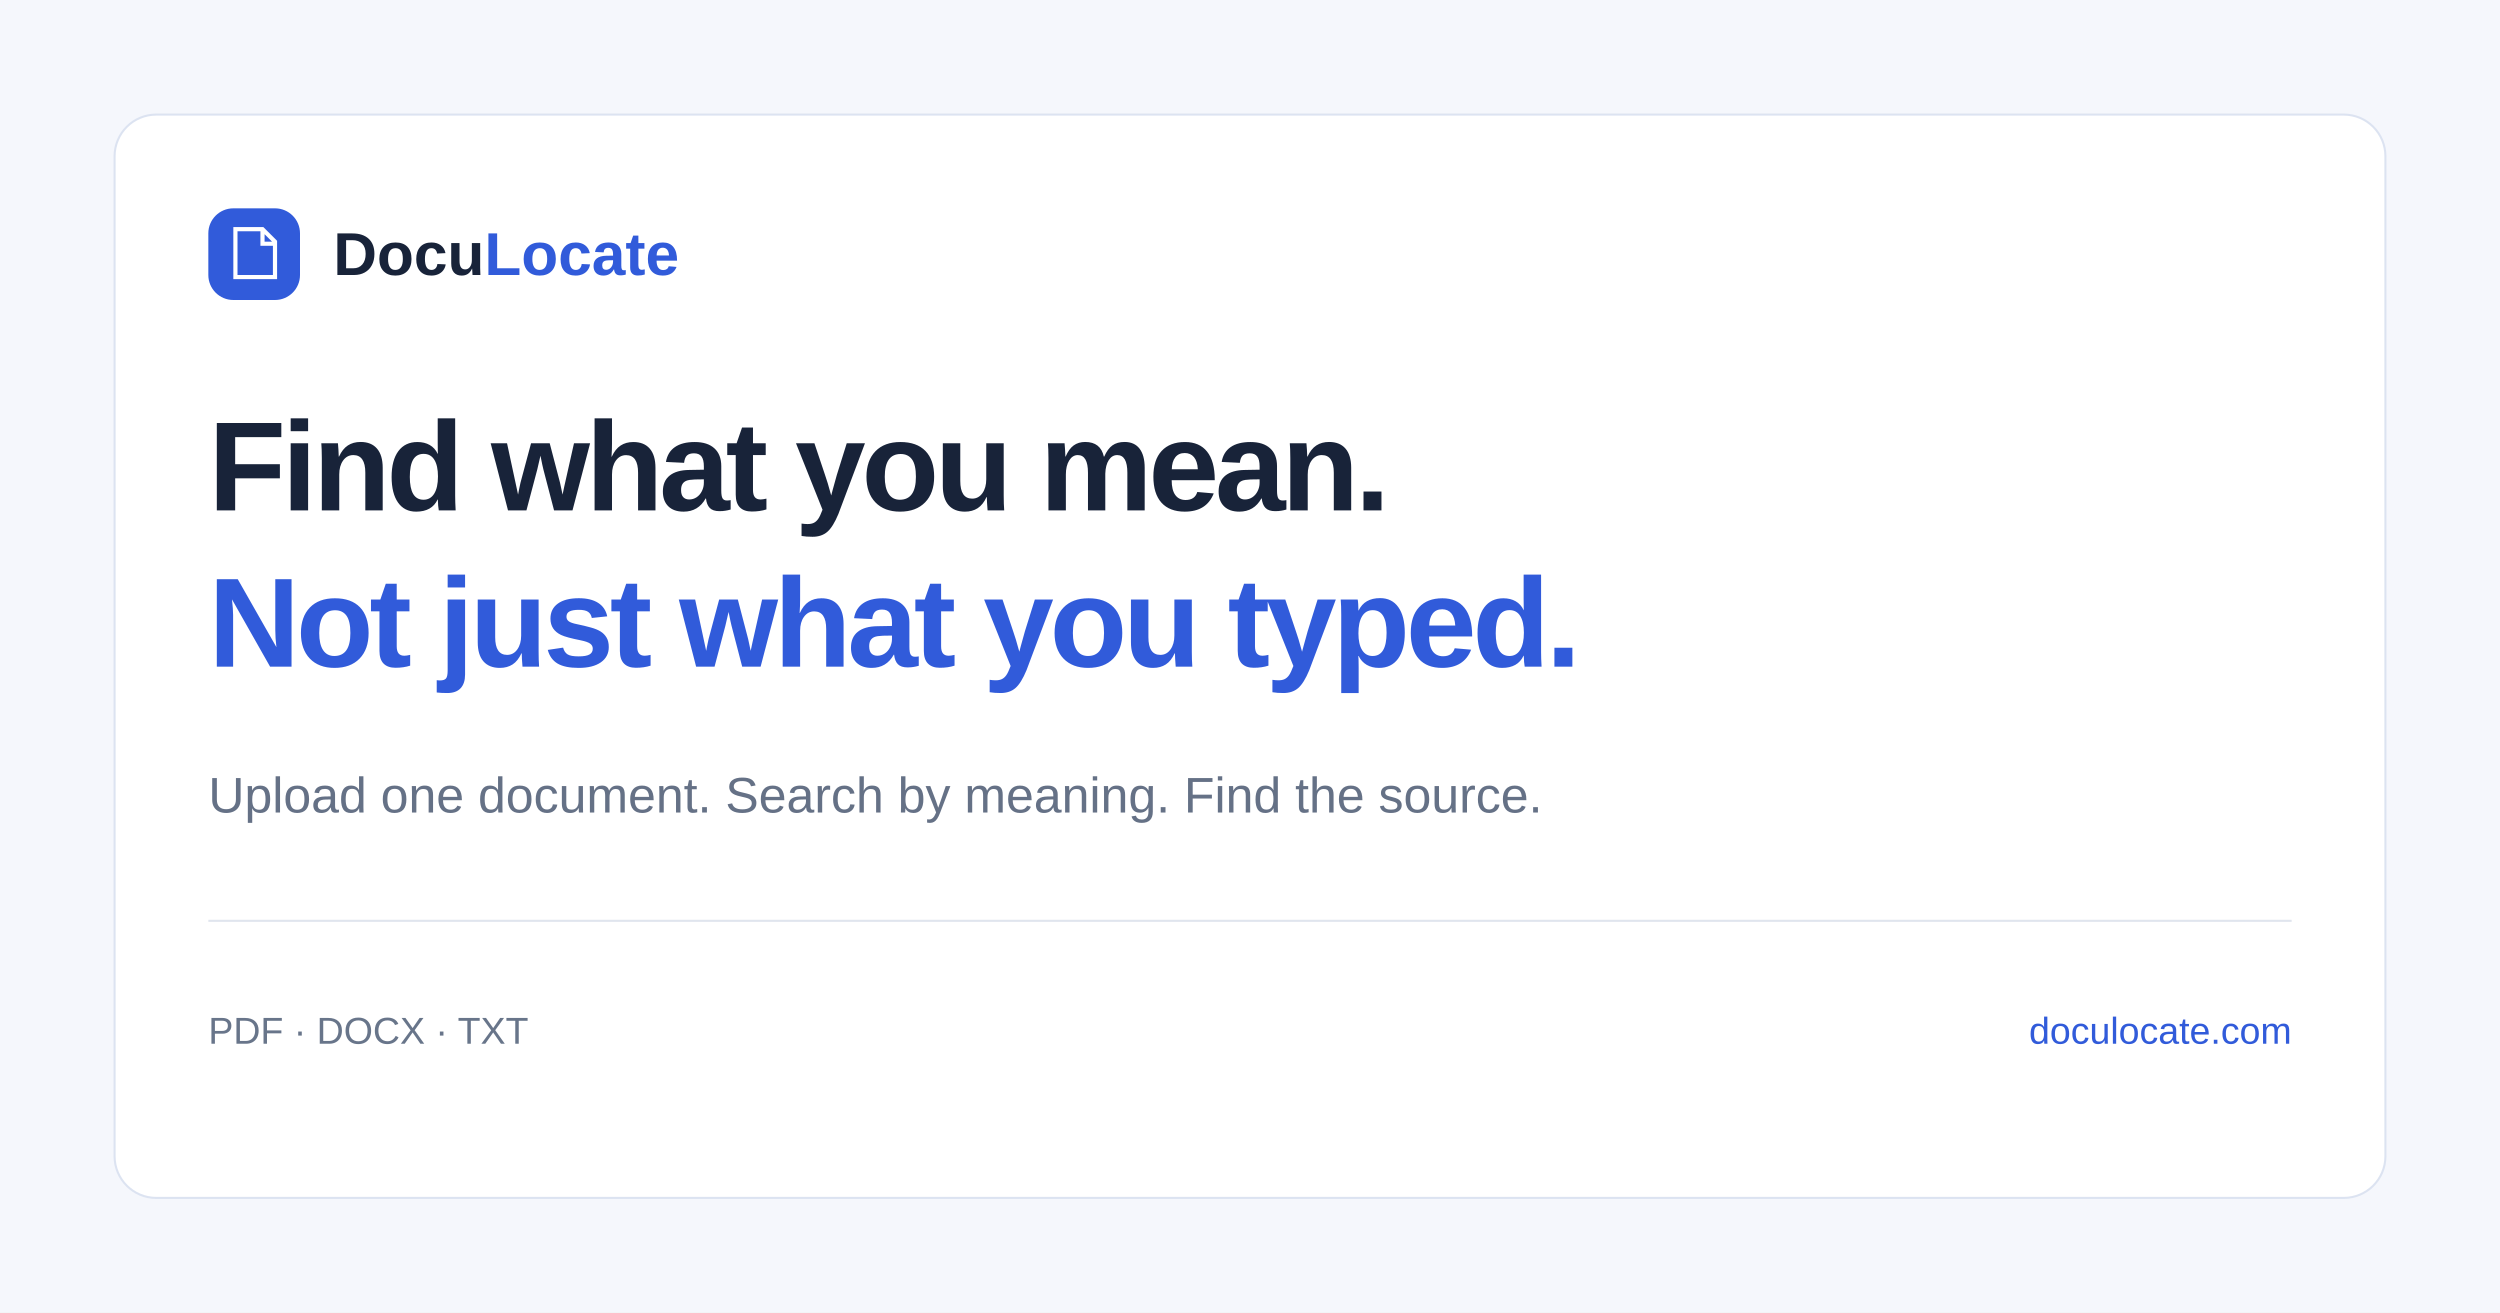
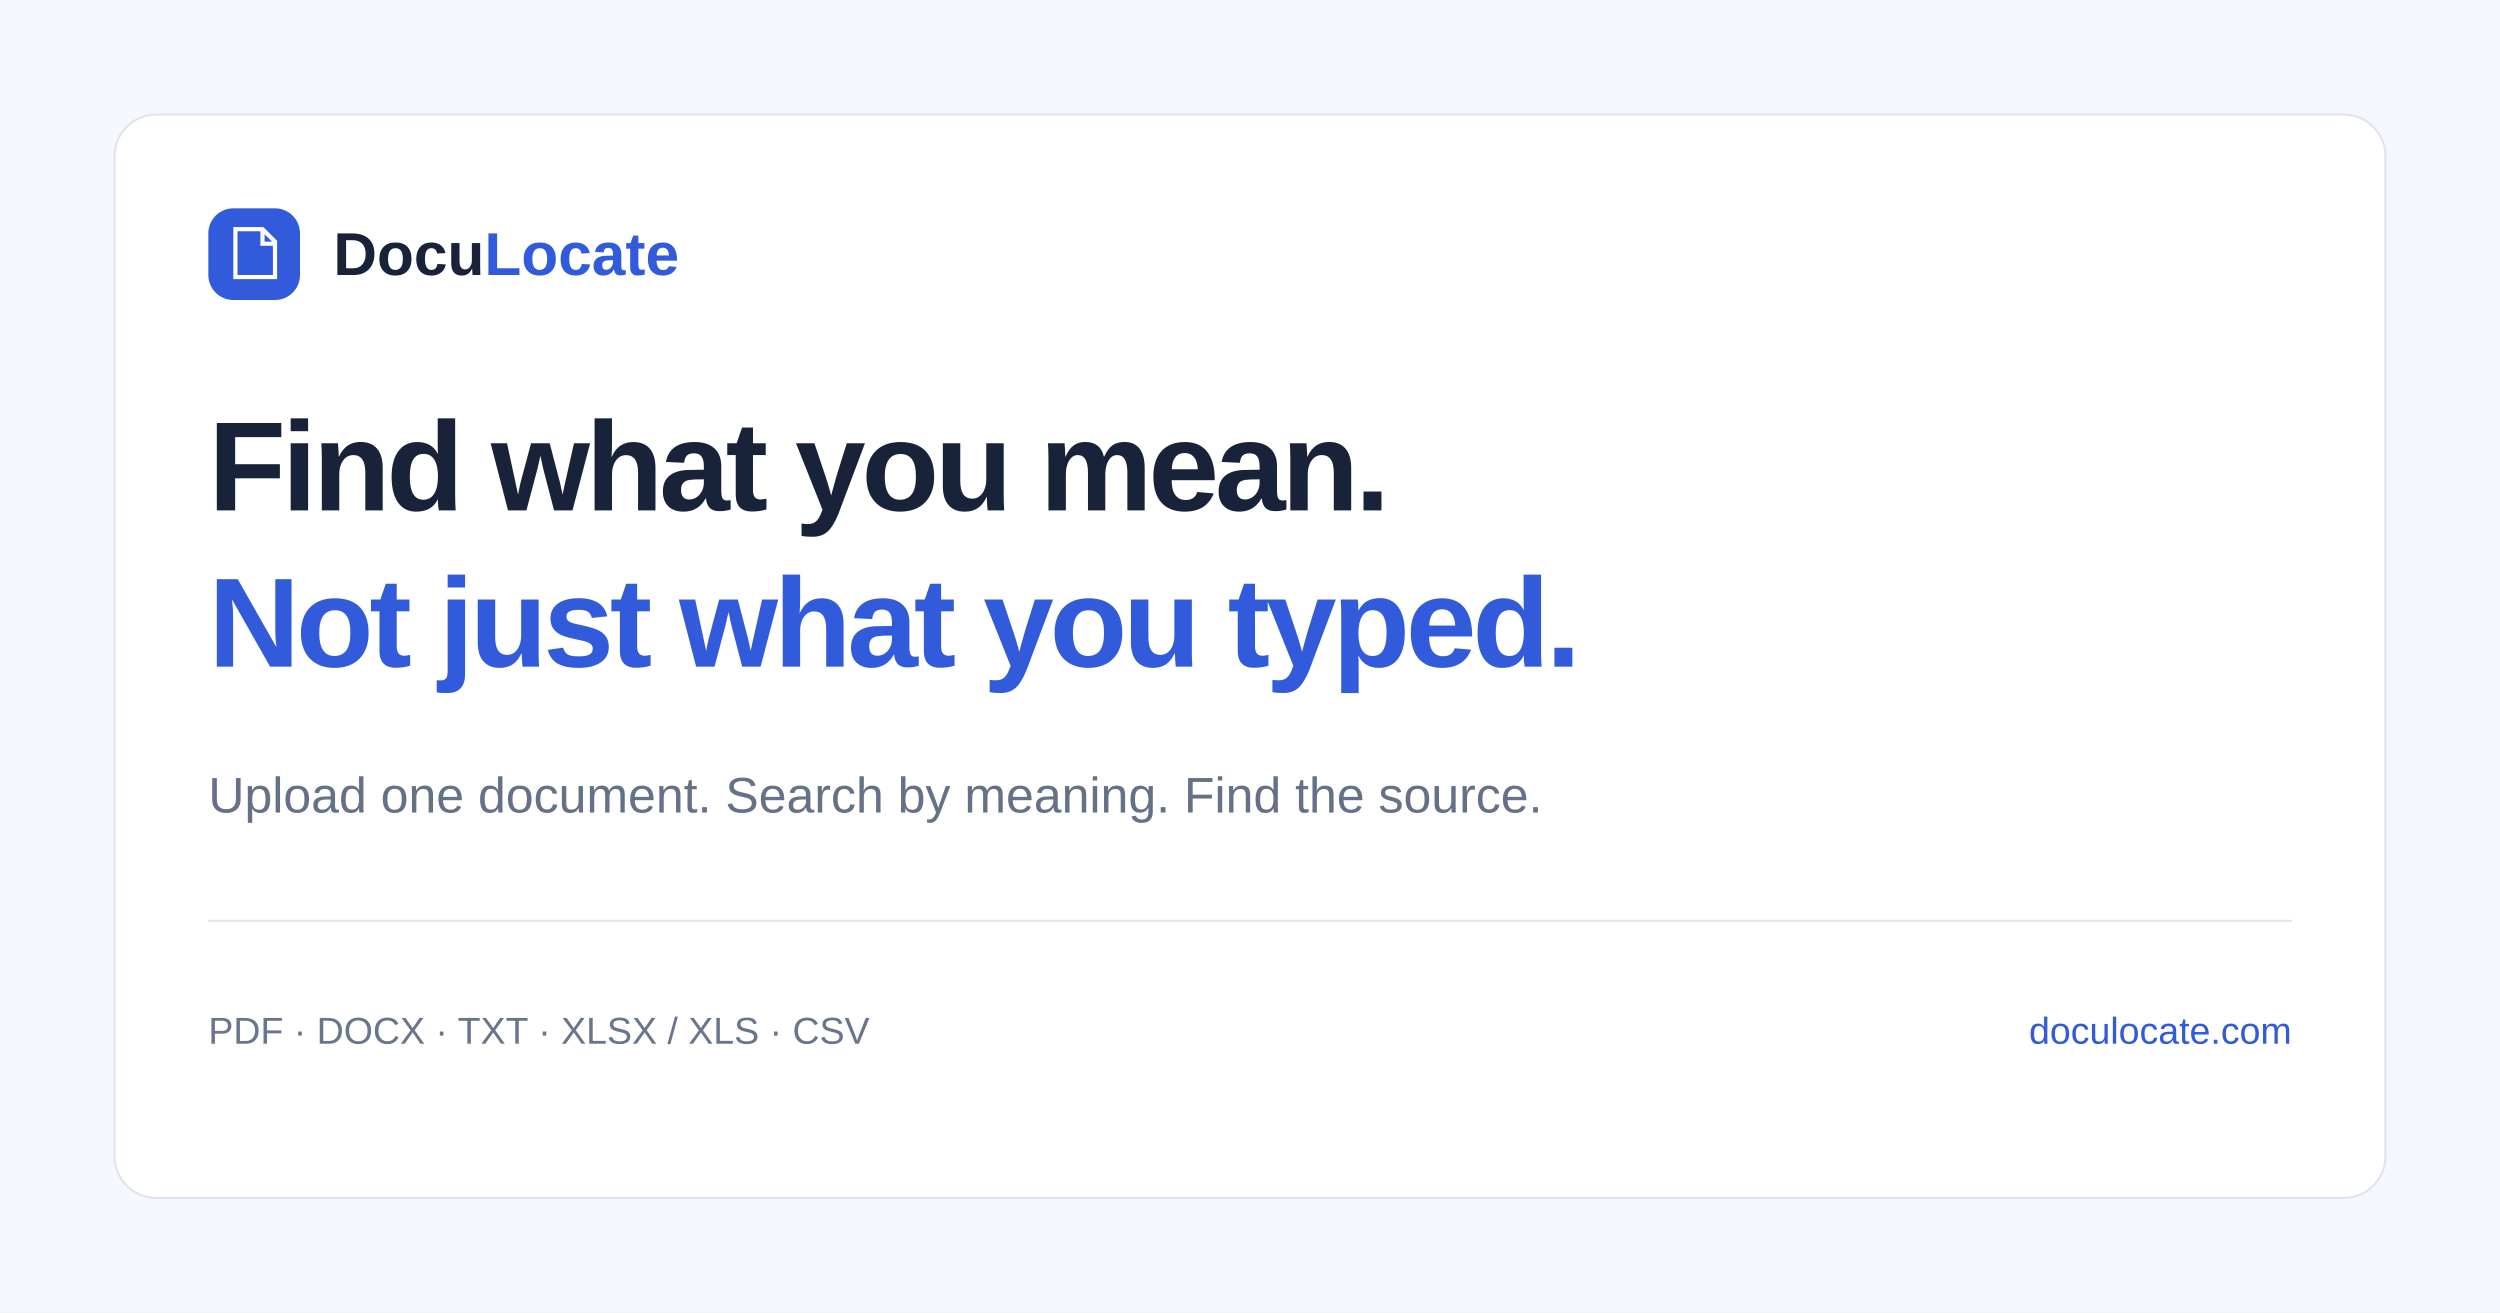
<svg xmlns="http://www.w3.org/2000/svg" width="1200" height="630" viewBox="0 0 1200 630">
  <rect width="1200" height="630" fill="#f5f7fc" />
  <rect x="55" y="55" width="1090" height="520" rx="20" fill="white" stroke="#dce3f1" />
  <rect x="100" y="100" width="44" height="44" rx="12" fill="#315bda" />
  <path d="M113 110h13l6 6v17h-19zM126 110v7h6" fill="none" stroke="white" stroke-width="2" />
  <text x="160" y="132" font-family="Arial,sans-serif" font-size="29" font-weight="bold" fill="#182339">Docu<tspan fill="#315bda">Locate</tspan>
  </text>
  <text x="100" y="245" font-family="Arial,sans-serif" font-size="61" font-weight="bold" letter-spacing="-2" fill="#182339">Find what you mean.</text>
  <text x="100" y="320" font-family="Arial,sans-serif" font-size="61" font-weight="bold" letter-spacing="-2" fill="#315bda">Not just what you typed.</text>
  <text x="100" y="390" font-family="Arial,sans-serif" font-size="24" fill="#657186">Upload one document. Search by meaning. Find the source.</text>
  <path d="M100 442h1000" stroke="#e0e5ee" />
-   <text x="100" y="501" font-family="Arial,sans-serif" font-size="18" fill="#68758a">PDF · DOCX · TXT</text>
+   <text x="100" y="501" font-family="Arial,sans-serif" font-size="18" fill="#68758a">PDF · DOCX · TXT · XLSX / XLS · CSV</text>
  <text x="1100" y="501" text-anchor="end" font-family="Arial,sans-serif" font-size="18" fill="#315bda">doculocate.com</text>
</svg>
